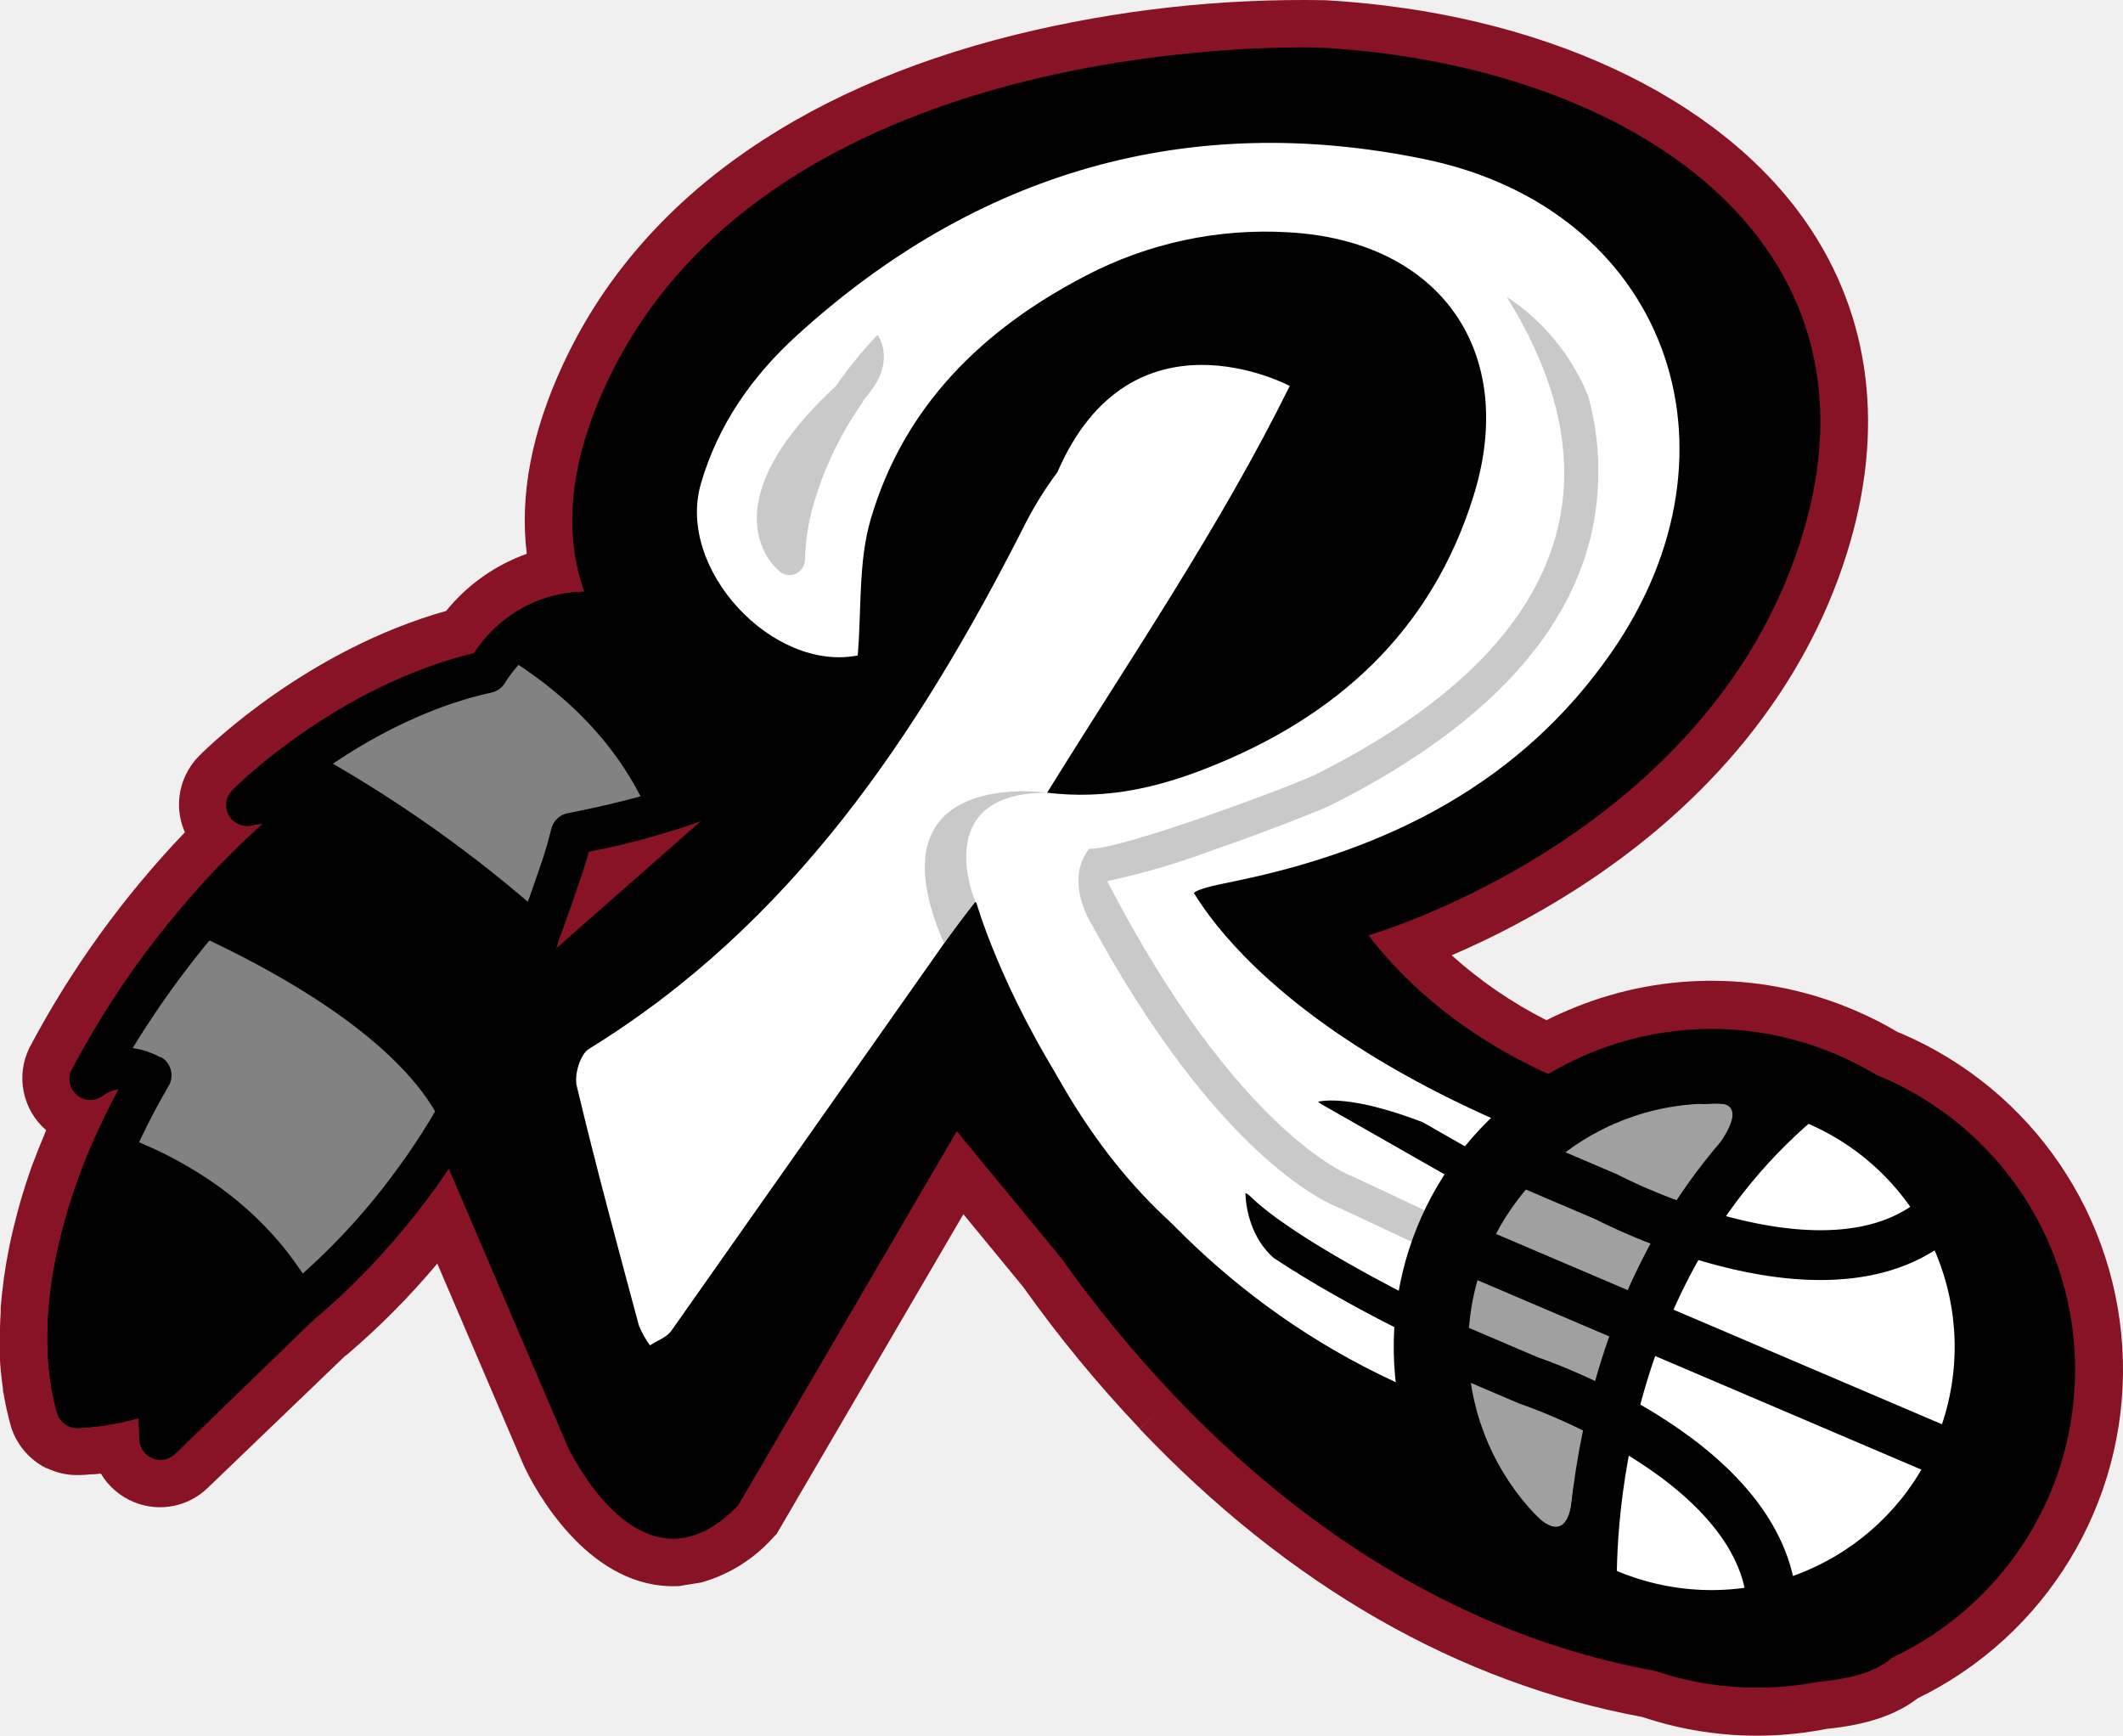
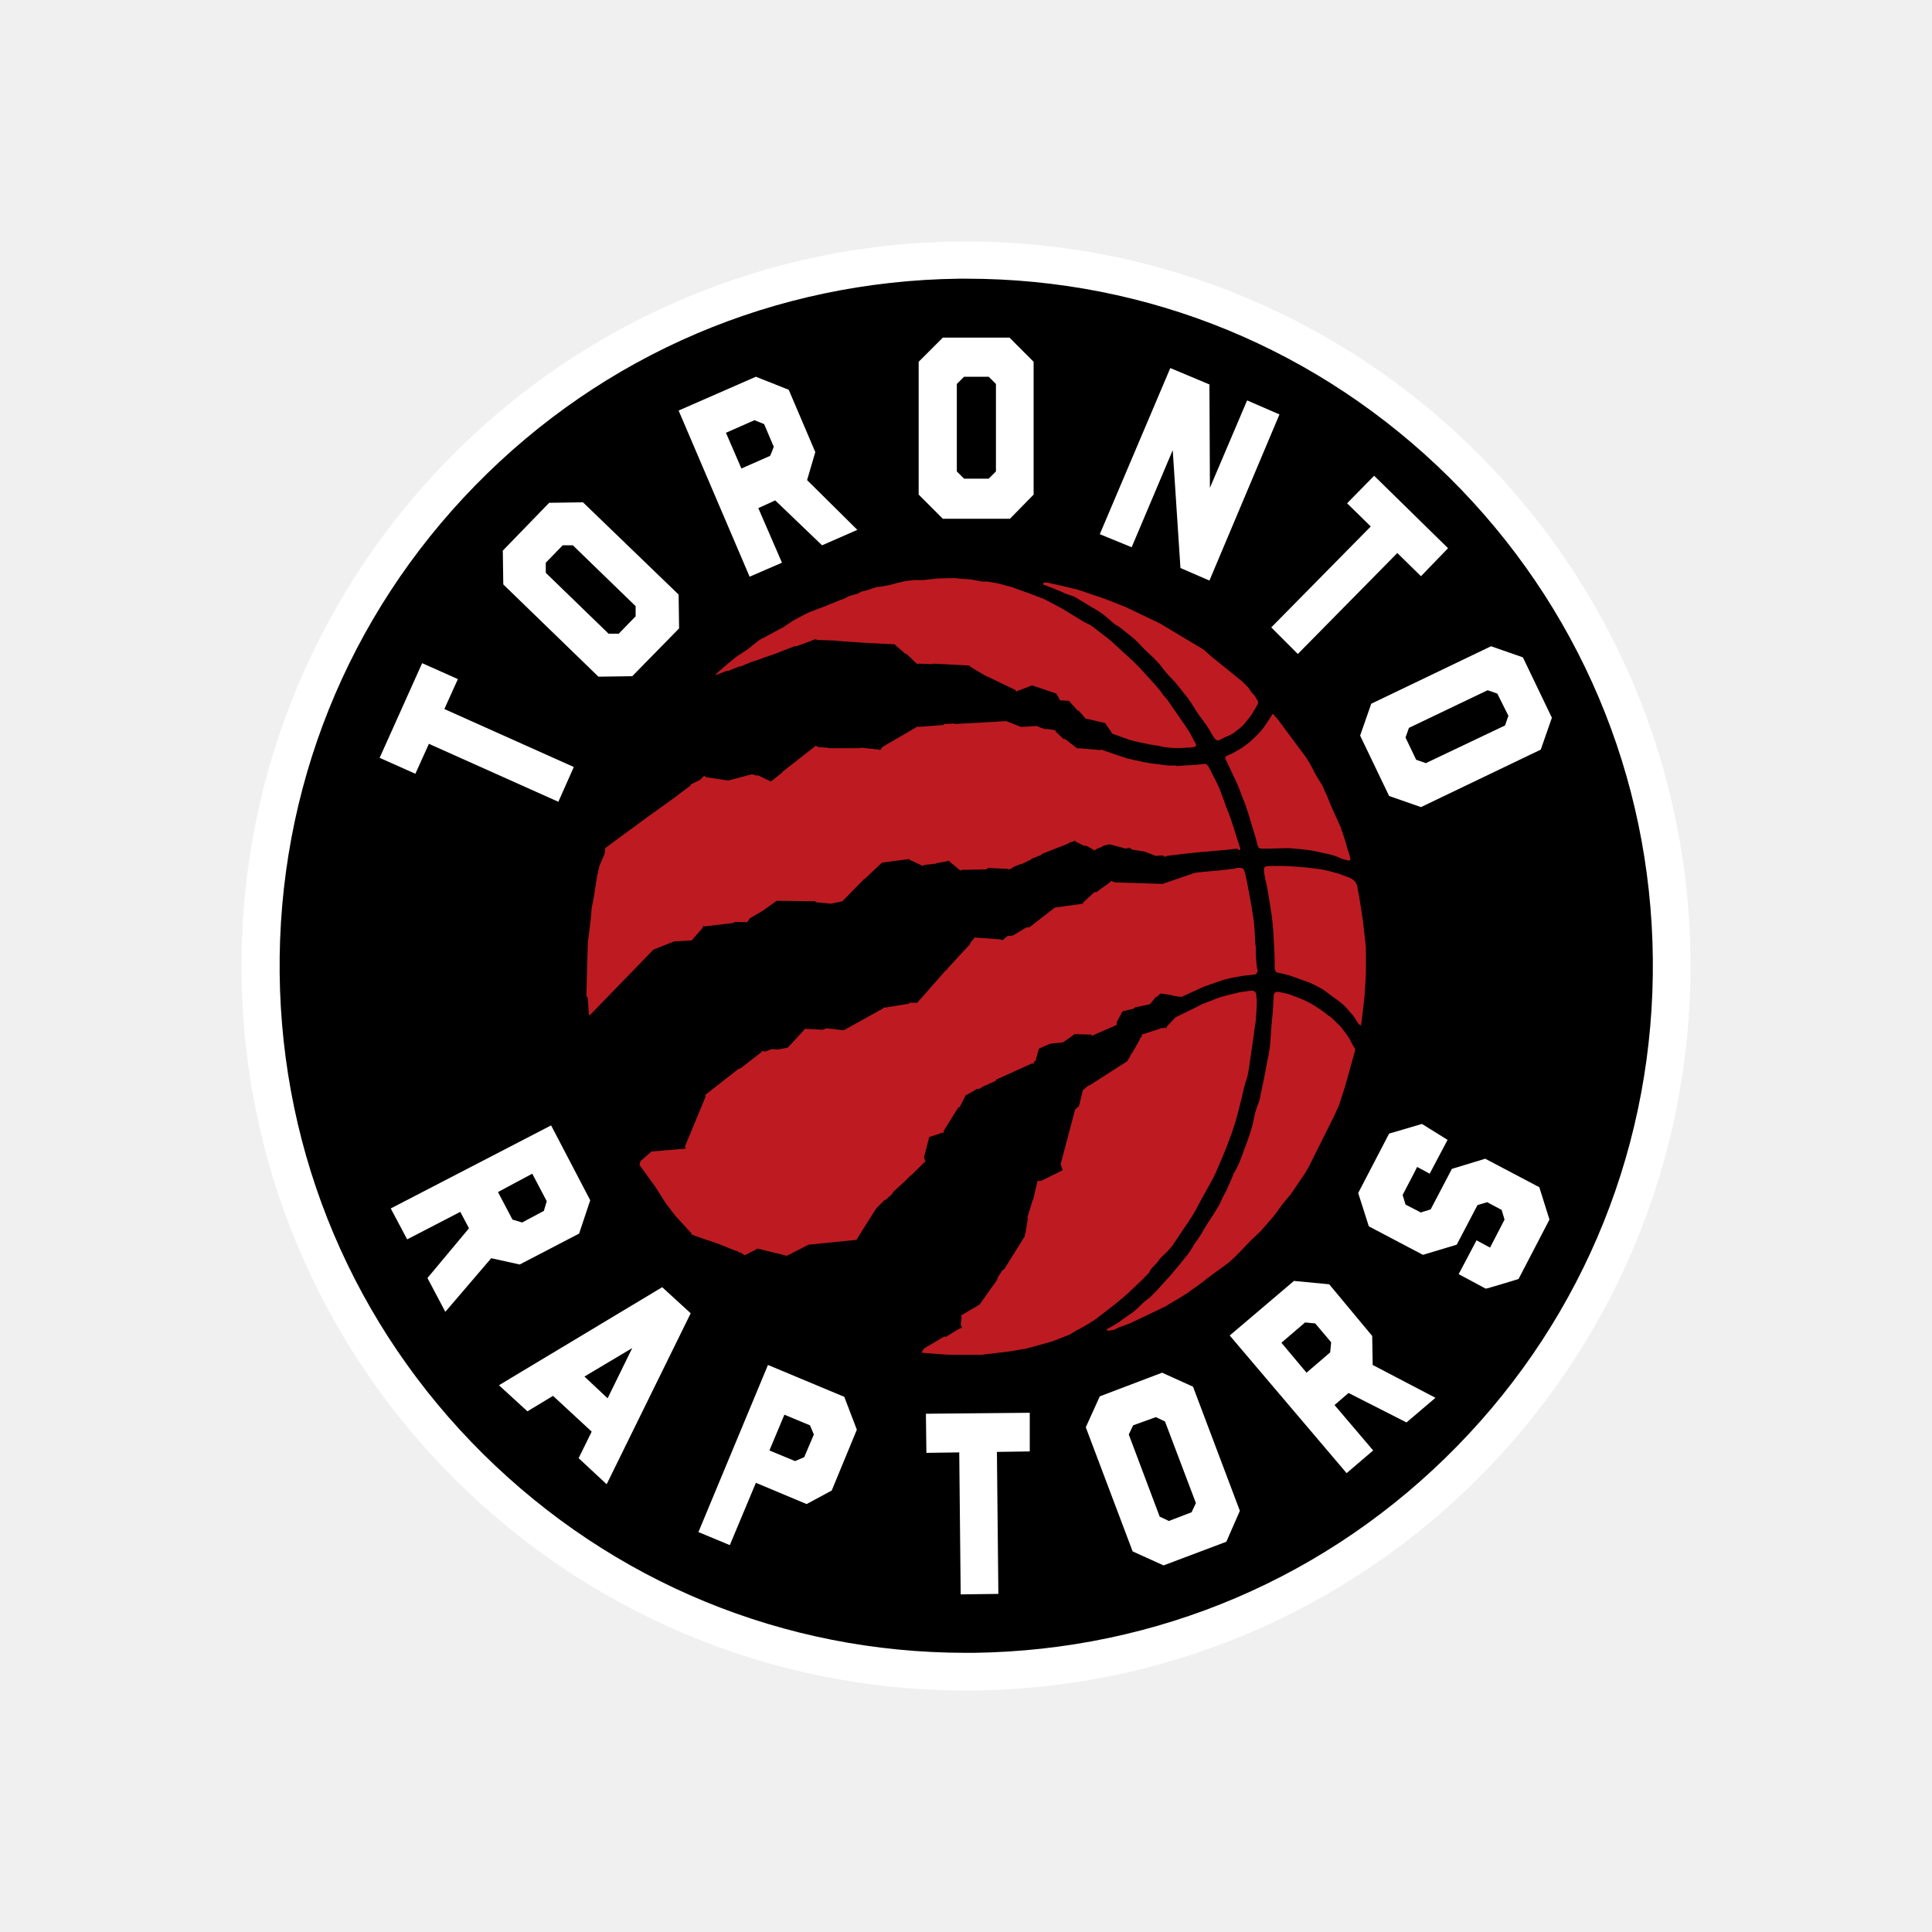
- <svg xmlns="http://www.w3.org/2000/svg" id="Layer_1" width="304.835" height="249.189" data-name="Layer 1">
-   <defs id="defs4">
-     <style id="style2">.cls-3{fill:#fff}.cls-21,.cls-23{stroke:#000;stroke-linecap:round;stroke-linejoin:round}.cls-21{fill:none}.cls-18{fill:#c9c9c9}.cls-21{stroke-width:7.15px}.cls-23{stroke-width:6.06px}</style>
-   </defs>
-   <path id="path308" d="M100.7 227.19a21.7 21.7 0 0 0 10.25-6.38l.57-.59 26.81-45.9 8.57 10.42a187 187 0 0 0 16.75 20.36l2.41-2.28-2.42 2.31c21.45 22.54 45.73 36.46 72.16 41.37a51.7 51.7 0 0 0 26.48 1.71c5.69-.56 10-2 13.06-4.38a52.5 52.5 0 0 0-2.38-95.47l-.48-.19a50.5 50.5 0 0 0-6.09-3.09 52.12 52.12 0 0 0-40.23-.46 52 52 0 0 0-4.11 1.85 62.8 62.8 0 0 1-13.61-9.32 125 125 0 0 0 17.74-9.39c19.5-12.45 33-29.15 39-48.3 5.52-17.59 3.52-34-5.8-47.49C246.77 13.72 220.95 1.78 190.32.03h-.09a173 173 0 0 0-44.39 4.95c-31.81 7.87-54.3 24.23-65 47.34-4.51 9.69-6.24 18.81-5.2 27.19a26.24 26.24 0 0 0-11.58 8.2c-19.75 5.57-33.81 19.15-35.43 20.77l-.1.1a9.6 9.6 0 0 0-1.82 2.59 9.84 9.84 0 0 0-.16 8.32A138 138 0 0 0 4.24 150.4a9.86 9.86 0 0 0 2.39 11.86q-1.06 2.52-2 5l-.13.36c-.3.87-.59 1.71-.84 2.5l-.17.55c-.21.64-.4 1.29-.59 1.93l-.27 1q-.24.87-.45 1.71c-.1.39-.2.78-.29 1.17l-.3 1.3c-.14.62-.26 1.24-.38 1.86-.05.21-.08.43-.12.63-.17.87-.31 1.76-.44 2.63l-.06.36c-.21 1.54-.38 3.08-.49 4.56v.46c-.05.8-.08 1.61-.1 2.4v4.64c0 .31.07.93.11 1.41s.06.65.1 1c.06.56.13 1.12.22 1.68v.11c0 .17 0 .35.08.51.11.67.24 1.35.38 2l.1.45c.18.79.35 1.49.53 2.14a9.6 9.6 0 0 0 .65 1.68 6 6 0 0 0 .35.63 9 9 0 0 0 .58.89c.15.2.31.39.5.61a8 8 0 0 0 .68.7 8 8 0 0 0 .63.54 5 5 0 0 0 .54.4 7 7 0 0 0 .66.43c.18.1.36.2.54.28h.08a10 10 0 0 0 1.22.49l.26.09a11 11 0 0 0 1.16.27l.41.06a8 8 0 0 0 1.09.08h.54c.55 0 1.11-.06 1.69-.11h.38l1-.1a9.87 9.87 0 0 0 4.83 4.12 9.83 9.83 0 0 0 10.53-2.08l19.76-18.98h.06a110 110 0 0 0 13.13-13.21l12.39 28.93.08.17c.71 1.54 7.28 15.1 18.71 17a16.4 16.4 0 0 0 3.52.2m.14 2.18.26 1.16" style="fill:#871324" />
-   <path id="path310" d="m233.18 188.88-11.09-3.26 12.11-27.34s-22.72-4.58-37.71-24c0 0 48.63-13.87 62.14-56.89s-24.84-68-68.71-70.54c0 0-78.89-3.41-102.9 48.33-14.05 30.26 5.09 46.14 23.4 54.1l-51.59 45.38 22.65 52.96s10.6 23 24.53 8.48l31.37-53.69 15 18.21a180 180 0 0 0 16.28 19.8c17.45 18.34 43.16 37.1 77.11 40.61 69.73 7.19-12.59-52.15-12.59-52.15" />
-   <path id="path312" d="M177.5 126.47c21.84-4.53 40.88-14.05 53.9-32.83 20.32-29.31 7.71-63.65-26.85-70.79-33.9-7-64.33 1.82-90.11 25.29-6.43 5.85-11.34 12.82-13.8 21.3-3.57 12.28 10.34 27.07 22.52 24.66.56-6.64.07-13.42 1.86-19.54 4.75-16.24 16.09-27.29 30.81-34.94a55.65 55.65 0 0 1 29.13-6.27c21.76 1.17 33.09 17.08 26.62 37.85-6.08 19.54-19.78 31.83-38.36 39.11-7 2.74-14.31 4.52-22.87 3.5 12.16-19.62 24.83-38.14 34.84-58.4 0 0-22.74-12.18-33.36 12.38a52.3 52.3 0 0 0-5.06 8.29c-15 29.43-33.13 56.61-62.21 74.51-1.25.77-2.13 3.71-1.75 5.3 2.75 11.53 5.86 23 8.93 34.42a13 13 0 0 0 1.59 2.84c1-.67 2.33-1.12 3-2q20.63-29.27 41.21-58.53c.76-1.09 1.66-2.09 2.5-3.14.63.56.81.65.86.78.78 2 1.52 4 2.32 6 6.15 15.25 13.68 29.64 26.4 40.58 16.11 13.84 34.23 15.62 53.69 8.55 1.12-.41 2-1.43 4.11-3a47 47 0 0 0-4.68-1.06 49.27 49.27 0 0 1-28.78-12.93c-10.06-9-16.66-20.26-21.43-32.74-3.02-7.8-3.02-7.53 4.97-9.19" class="cls-3" style="fill:#fff" />
-   <path id="path314" d="M169.96 125.41s11.49 29.86 81 47.66l-46.06 27.32c-50.71-20.67-64.77-71-64.77-71l21.89-5.2" class="cls-3" style="fill:#fff" />
-   <path id="path316" d="M202.88 186.35c-.17-.08-17.24-8.57-23.36-14.6a2.2 2.2 0 0 0-.69-.47c0 .65.17 5.91 4.05 9.31.87.58 1.77 1.16 2.67 1.73a13 13 0 0 1 1.23.76c6.68 4.1 13.46 7.47 13.91 7.69a2.4 2.4 0 0 0 1.1.26 2.47 2.47 0 0 0 1.09-4.68" />
-   <path id="path318" d="m210.79 164.83-6.53-3.73c-9.08-3.46-13.38-3.26-15-2.94a2.6 2.6 0 0 0 .48.37l18.57 10.58a2.4 2.4 0 0 0 1.21.33 2.47 2.47 0 0 0 1.23-4.61z" />
-   <path id="path320" d="M228.05 56.88a30.9 30.9 0 0 0-11.71-14.26c7.34 11.77 9.81 22.92 7.33 33.22-3.25 13.51-14.93 25.4-34.74 35.34-2.79 1.4-27.87 10.87-32.54 10.68-2.75 3.51-1.16 7.85-.28 9.66 18.44 34.4 34.34 41.2 36.21 41.9l12.07 5.66a2.4 2.4 0 0 0 1 .23 2.47 2.47 0 0 0 1-4.7l-12.17-5.71-.24-.09c-.16-.06-16.3-6.14-35-42.31a108.6 108.6 0 0 0 15.27-4.48c7.59-2.63 15.57-5.79 16.85-6.43 21.16-10.63 33.72-23.61 37.32-38.6a40.64 40.64 0 0 0-.37-20.11" class="cls-18" style="fill:#c9c9c9" />
-   <circle id="circle322" cx="252.31" cy="196.649" r="40.28" style="fill:#fff;stroke:#000;stroke-width:10.73px;stroke-linecap:round;stroke-linejoin:round" />
-   <circle id="circle324" cx="245.73" cy="193.359" r="40.28" class="cls-3" style="fill:#fff" />
-   <path id="path326" d="M259.34 155.45a40.28 40.28 0 0 0-31.17 74.17c.25-19 5.36-49.25 31.17-74.17" style="fill:#a0a0a0" />
-   <path id="path328" d="M245.67 239a45.64 45.64 0 1 1 18-87.62 45.64 45.64 0 0 1-18 87.62m.11-80.56a34.92 34.92 0 1 0 13.66 2.8 35 35 0 0 0-13.66-2.8" />
-   <path id="polyline330" d="m388.23 996.32-56.29-24.02-15.54-6.63" style="fill:#f4ba14;stroke:#000;stroke-width:7.15px;stroke-linecap:round;stroke-linejoin:round" transform="translate(-108.04 -787.38)" />
-   <path id="path332" d="M254.44 232.69c1.25-22.5-35-34.52-35-34.52l-9.9-4.23" class="cls-21" style="fill:none;stroke:#000;stroke-width:7.15px;stroke-linecap:round;stroke-linejoin:round" />
-   <path id="path334" d="M279.82 173.22c-15.38 16.46-49.11-1.37-49.11-1.37l-14.37-6.14" class="cls-21" style="fill:none;stroke:#000;stroke-width:7.15px;stroke-linecap:round;stroke-linejoin:round" />
-   <path id="path336" d="M228.65 229.93s-3.18-46 31.4-73.55" class="cls-21" style="fill:none;stroke:#000;stroke-width:7.15px;stroke-linecap:round;stroke-linejoin:round" />
-   <path id="path338" d="M123.96 57.62c-.18.12 0-.14.71-1l.74-1c3-4.4.59-7.55.59-7.55a62 62 0 0 0-6 7.38c-19 17.56-8.36 26.3-8.36 26.3a2.23 2.23 0 0 0 1.71.81h.06a2.24 2.24 0 0 0 2.17-2.28 31.8 31.8 0 0 1 1.58-9 49 49 0 0 1 6.8-13.66" class="cls-18" style="fill:#c9c9c9" />
-   <path id="path340" d="M140.04 129.43s-6.7-15.62 10.3-15.62c0 0-25.86-3.85-14.8 21.6" class="cls-18" style="fill:#c9c9c9" />
-   <path id="path342" d="M102.87 94.38c-18.73-11.46-28.22-5.53-32.95 2.06-19.73 4.34-34.36 19.09-34.36 19.09a13.62 13.62 0 0 1 8.89 1.09c-20.17 15.59-31.39 38.2-31.39 38.2a7.76 7.76 0 0 1 8.54-.43c-10.22 17.41-14 35.27-10.5 47.6 15-.58 34.21-12.93 48.79-33 6.82-9.37 11.81-20.11 16-31.14 1.56-4.08 3-8.2 4.43-12.3.37-1.09 1.13-3.32 1.76-5.9 18.88-3.67 43.28-11.51 20.79-25.27" style="fill:#828282" />
-   <path id="path344" d="M9.59 204.62a3 3 0 0 1-1.41-1.81c-3.5-12.48-.2-29.61 8.83-46.43a5 5 0 0 0-2.22.93 3 3 0 0 1-4.44-3.84 128.5 128.5 0 0 1 27.38-35.22 10 10 0 0 0-1.47.22 3 3 0 0 1-2.85-5.08c.61-.61 14.9-14.84 34.64-19.63a19.32 19.32 0 0 1 12.53-8.47c6.72-1.27 14.75.92 23.87 6.51 7.84 4.79 11.23 9.51 10.35 14.41-.78 4.3-4.8 7.88-12.31 10.95a104.7 104.7 0 0 1-17.93 5.12c-.53 1.89-1.06 3.44-1.35 4.29-1.67 4.88-3.09 8.81-4.46 12.4-5.12 13.38-10.34 23.5-16.41 31.85-14.66 20.14-34.73 33.57-51.12 34.2a3 3 0 0 1-1.63-.4m13.52-52.86a3 3 0 0 1 1.41 1.82 3 3 0 0 1-.31 2.34c-8.91 15.2-12.91 31.31-10.75 42.84 6.31-.8 13.35-3.7 20.52-8.48a94.5 94.5 0 0 0 23.46-23c5.75-7.9 10.73-17.58 15.65-30.45 1.35-3.51 2.74-7.39 4.39-12.19.35-1 1.09-3.18 1.68-5.63a3 3 0 0 1 2.37-2.26c24.88-4.89 27.11-10.5 27.3-11.58.37-2-2.38-5-7.54-8.18-7.81-4.77-14.39-6.69-19.58-5.72-3.74.71-6.84 3-9.22 6.8a3 3 0 0 1-1.92 1.36c-11.63 2.56-21.52 9-27.33 13.52a18 18 0 0 1 2.49 1 3 3 0 0 1 .58 5.14c-13.26 10.26-22.63 23.79-27.26 31.38a11.5 11.5 0 0 1 4 1.34z" />
-   <path id="path346" d="M15.9 165.67c-5.8 13.58-7.52 26.65-4.8 36.32a38.1 38.1 0 0 0 11.63-2.48v0l.31 7.06 19.68-19.06c-7.03-13.03-19.31-19.18-26.82-21.84" style="fill-rule:evenodd;stroke:#000;stroke-width:6.06px;stroke-linecap:round;stroke-linejoin:round" />
-   <path id="path348" d="M65.96 159.62a160 160 0 0 0 10-21.74c.41-1.06.81-2.12 1.2-3.19a185 185 0 0 0-35-24.74 69 69 0 0 0-6.54 5.57 13.62 13.62 0 0 1 8.89 1.09 105.6 105.6 0 0 0-15.28 14.67c11.67 5.34 30.31 15.44 36.73 28.34" class="cls-23" style="stroke:#000;stroke-width:6.06px;stroke-linecap:round;stroke-linejoin:round" />
-   <path id="path350" d="M96.18 116.2c13.93-4.41 23.68-11.42 6.69-21.82-14.39-8.8-23.32-7.34-28.83-2.76 7.41 4.47 17.01 12.28 22.14 24.58" class="cls-23" style="stroke:#000;stroke-width:6.06px;stroke-linecap:round;stroke-linejoin:round" />
-   <path id="path352" d="M220.38 217.37s4.62 5.39 5.37-2.38 3.81-1.75 3.81-1.75v13.28l-6.8 1.76" />
-   <path id="path354" d="M245.73 165.71s6.79-7.94.05-7.27 7.54-3.85 7.54-3.85l2.25 3.41-1.1 7.71" />
+ <svg xmlns="http://www.w3.org/2000/svg" version="1.1" id="Layer_1" x="0px" y="0px" viewBox="0 0 400 400" style="enable-background:new 0 0 400 400;" xml:space="preserve">
+   <style type="text/css">
+ 	.st0{fill:#FFFFFF;}
+ 	.st1{fill:#BD1B21;}
+ </style>
+   <g>
+     <path class="st0" d="M350,200c0,82.8-67.2,150-150,150c-82.8,0-150-67.2-150-150c0-82.8,67.2-150,150-150   C282.8,50,350,117.2,350,200" />
+     <path d="M200,342.2c-37.7,0-73.1-14.6-99.9-41.1c-26.8-26.5-41.8-61.9-42.2-99.6c-0.4-38,14-73.9,40.5-101   c26.6-27.2,62.1-42.3,100.1-42.8c0.5,0,1.1,0,1.6,0c37.7,0,73.1,14.6,99.9,41.1c26.8,26.5,41.8,61.9,42.2,99.6   c0.4,38-14,73.9-40.5,101c-26.6,27.2-62.1,42.3-100.1,42.8C201,342.2,200.5,342.2,200,342.2" />
+     <g>
+       <path class="st0" d="M214,102.4l-4.9,5h-13.9l-5-5V74.9l5-5H209l5,5V102.4z M199.6,78l-1.5,1.5v18.1l1.5,1.5h5.1l1.5-1.5V79.5    l-1.5-1.5H199.6z" />
+       <path class="st0" d="M294.2,167.1l-6.6-2.3l-6-12.5l2.3-6.6l24.8-11.9l6.6,2.3l6,12.5l-2.3,6.6L294.2,167.1z M310,143.6l-2-0.7    l-16.3,7.8l-0.7,2l2.2,4.6l2,0.7l16.4-7.8l0.7-2L310,143.6z" />
+       <path class="st0" d="M140.5,123.1l0.1,7l-9.7,9.9l-7,0.1L104.2,121l-0.1-7l9.6-9.9l7-0.1L140.5,123.1z M113,116.5l0,2.1l13,12.6    l2.1,0l3.5-3.6l0-2.1l-13-12.6l-2.1,0L113,116.5z" />
+       <polygon class="st0" points="264.9,85.8 250.4,120.2 244.4,117.6 242.8,93.2 234.3,113.3 227.7,110.6 242.3,76.2 250.4,79.6     250.5,101 258.2,82.9   " />
+       <path class="st0" d="M168.8,93.6l-1.7,5.8l10.4,10.3l-7.3,3.2l-9.7-9.3l-3.5,1.6l4.9,11.3l-6.7,2.9L140.5,85l16-7l6.8,2.7    L168.8,93.6z M153.5,97l5.9-2.6c0.1,0,0.8-1.9,0.8-1.9l-2-4.7l-2-0.8l-5.9,2.6L153.5,97z" />
+       <polygon class="st0" points="294.2,119.3 289.3,114.5 268.7,135.4 263.2,129.9 283.8,109 278.9,104.2 284.5,98.5 299.8,113.5       " />
+       <polygon class="st0" points="94.8,140.6 92,146.8 118.8,158.8 115.6,166 88.8,154 86,160.2 78.6,156.9 87.4,137.3   " />
+       <path class="st0" d="M299.7,236l-3.7,7l-2.6-1.4l-0.7,1.4l-2.3,4.4l0.6,2l3.7,1.9l-0.5-0.3l2-0.6l4.4-8.4l6.9-2.1l11.2,5.9    l2.1,6.7l-6.4,12.3c0,0-6.8,2.1-6.8,2l-5.6-3l3.7-7l2.8,1.5l3-5.8l-0.6-2l-3-1.6l-2,0.6l-4.3,8.2l-7,2.1l0,0l-11.2-5.9l-2.2-6.9    l6.4-12.3l6.8-2L299.7,236z" />
+       <path class="st0" d="M107.6,261.8l-5.9-1.3l-9.5,11.1l-3.7-7l8.6-10.3l-1.8-3.4l-11,5.7l-3.4-6.4l33.2-17.2l8.1,15.5l-2.3,6.9    L107.6,261.8z M103.1,246.8l3,5.7c0,0,2,0.6,2,0.6l4.5-2.4l0.6-2l-3-5.7L103.1,246.8z" />
+       <path class="st0" d="M156.5,307l-5.4,12.9l-6.5-2.7l14.4-34.6l15.8,6.6l2.6,6.8l-5.2,12.6l-5.2,2.8L156.5,307z M159.3,300.3    l5.3,2.2c0,0,1.9-0.8,1.9-0.8l2-4.7l-0.8-1.9l-5.3-2.2L159.3,300.3z" />
+       <polygon class="st0" points="213.2,300.5 206.4,300.6 206.7,330 198.9,330.1 198.6,300.7 191.8,300.8 191.7,292.7 213.2,292.5       " />
+       <path class="st0" d="M256.7,312.8l-2.8,6.4l-13,4.9l-6.4-2.9l-9.7-25.7l2.9-6.4l12.9-4.9l6.4,2.9L256.7,312.8z M234.6,295.1    l-0.9,1.9l6.4,17l1.9,0.9l4.7-1.8l0.9-1.9l-6.4-16.9l-1.9-0.9L234.6,295.1z" />
+       <path class="st0" d="M284.1,276.6l0.1,6l13,6.8l-6,5.1l-12-6.1l-2.9,2.5l8,9.4l-5.5,4.7l-24.2-28.5l13.3-11.3l7.3,0.7L284.1,276.6    z M270.5,284.2l4.9-4.2c0,0,0.2-2.1,0.2-2.1l-3.3-3.9l-2.1-0.2l-4.9,4.2L270.5,284.2z" />
+       <path class="st0" d="M125.6,307.3l-5.8-5.4l2.7-5.5l-8-7.4l-5.3,3.2l-5.9-5.4l33.8-20.3l5.9,5.4L125.6,307.3z M125.8,289.5    l5.1-10.4l-9.9,5.9L125.8,289.5z" />
+     </g>
+     <g>
+       <path class="st1" d="M229.1,275.2c0.1,0.2,0.2,0.3,0.3,0.3c0.4,0,1.3-0.2,1.3-0.2l0.8-0.4l2.4-0.9c0,0,5.9-2.8,5.9-2.8    c0,0,1-0.5,1-0.5l0.5-0.2l0.6-0.4l1-0.6l1.2-0.7l1.6-1l2.8-2l1.4-1.1l1.9-1.4l1.8-1.3l0.8-0.6l1.2-1.1l1.2-1.2l2-2.1l2.3-2.2    l2.6-3l1.4-1.9l0.5-0.7l1.6-1.9l3-4.4l0.8-1.4l2-4l1.1-2.2l2-4l1.1-2.4l1.2-3.7c0,0,1.4-4.9,2.1-7.5c0.1-0.3,0.1-0.6-0.1-0.8    c-0.4-0.6-0.7-1.3-1.1-2c-0.2-0.3-0.5-0.7-0.7-1c-0.2-0.3-0.7-0.9-0.9-1.2c-0.2-0.2-0.5-0.5-0.7-0.7c-0.6-0.6-1.2-1.2-1.7-1.6    c-0.3-0.1-0.5-0.3-0.7-0.5c-1.7-1.3-3.3-2.3-5.2-3.1c-0.8-0.3-1.6-0.6-2.4-0.9c-0.6-0.2-1.5-0.4-2.1-0.5c-0.3-0.1-0.6-0.1-0.9,0.1    c-0.3,0.2-0.3,0.6-0.3,1c-0.1,1-0.1,2.1-0.2,3.2c-0.1,1.1-0.2,2.1-0.3,3.2c-0.1,1-0.1,1.9-0.2,2.9c-0.1,1.3-0.3,2.5-0.6,3.8    c-0.4,2.3-0.9,4.7-1.4,7c-0.1,0.6-0.2,1.3-0.5,1.9c-0.4,1-0.7,2-0.9,3.1c-0.4,2.2-1.2,4.3-2,6.4c-0.6,1.7-1.2,3.4-2.2,5    c-0.1,0.1-0.1,0.2-0.1,0.3c-0.5,1.1-0.9,2.2-1.4,3.2c-0.3,0.7-0.8,1.3-1,2c-0.4,0.9-0.9,1.7-1.4,2.5c-0.8,1.3-1.7,2.5-2.4,3.8    c-0.5,0.9-1.1,1.8-1.7,2.6c-0.2,0.2-0.3,0.4-0.4,0.7c-0.5,0.7-0.9,1.5-1.5,2.1c-1,1.3-2.1,2.6-3.2,3.9c-0.7,0.8-1.4,1.5-2.1,2.3    c-0.6,0.7-1.3,1.4-2,2.1c-0.1,0.1-0.3,0.3-0.5,0.4c-0.4,0.3-0.8,0.6-1.2,1c-0.8,0.8-1.7,1.7-2.7,2.3c-0.4,0.3-0.9,0.6-1.3,0.9    C231.7,273.8,230.5,274.5,229.1,275.2" />
+       <path class="st1" d="M281.7,212.3c0,0,0.1-0.1,0.1-0.2c0-0.2,0.1-0.6,0.1-0.6l0.6-5.1l0.3-4.8l0-4.7l0-0.7l-0.6-5.4    c0,0-0.7-4.9-1.2-7.3c-0.2-0.9-0.7-1.3-1.4-1.7c-0.2-0.1-0.5-0.2-0.8-0.3c-0.5-0.2-1.1-0.4-1.6-0.6c-1.2-0.3-2.4-0.7-3.6-0.9    c-1.5-0.2-2.9-0.4-4.4-0.5c-1.2-0.1-2.4-0.2-3.6-0.2c-1,0-1.5,0-2.5,0c-0.5,0-1.1,0-1.3,0.3c-0.2,0.3-0.1,0.9,0,1.5    c0.2,1.2,0.4,1.8,0.6,2.9c0.6,3.5,1.2,6.9,1.3,10.4c0.1,1.6,0.2,3.2,0.2,4.7c0,0.4,0,0.7,0,1.2c0,0.3,0.1,0.6,0.2,0.8    c0.1,0.2,0.4,0.3,0.6,0.3c0.3,0.1,0.6,0.1,0.9,0.2c0.3,0.1,0.9,0.2,1.2,0.3c1.4,0.5,2.9,1,4.2,1.5c1,0.4,1.9,0.9,2.8,1.4    c0.1,0.1,0.2,0.1,0.3,0.2c0.5,0.4,1.1,0.8,1.6,1.2c1.3,0.9,2.6,1.8,3.6,3.1c0.2,0.2,0.4,0.5,0.6,0.7c0.4,0.3,1,1.6,1.5,2.1    C281.6,212.2,281.6,212.3,281.7,212.3" />
+       <path class="st1" d="M245.6,154.8c0.5,0,0.9,0,1.3-0.1c0.3,0,0.5,0,0.7-0.3c0.1-0.3-0.1-0.6-0.2-0.7c-0.1-0.2-1-1.9-1-1.9    l-0.9-1.4l-3.8-5.5l-0.8-0.9l-0.7-1l-1.2-1.4l-3.1-3.4l-1.3-1.3l-4.8-4.4l-3.9-3l-1.4-0.7l-4.6-2.8l-3.2-1.7l-0.6-0.3l-2.6-1    l-3.9-1.4l-0.3-0.1l-1.2-0.3l-0.3-0.1l-1.1-0.3l-2.3-0.4l-1.1,0l-2.1-0.4l-2.5-0.2l-0.9-0.1l-1.5,0l-2.6,0.1l-2.5,0.3l-2,0    l-1.7,0.2l-1.8,0.4l-1.4,0.4l-2.2,0.4l-0.5,0l-2.1,0.7l-1.2,0.3l-0.7,0.4l-1.8,0.5l-0.9,0.5l-1.1,0.4l-2.7,1.1l-3.4,1.3l-1.1,0.5    l-2.4,1.3l-2.1,1.4l-1.9,1l-0.7,0.4l-2.1,1.1l-0.3,0.2l-2.4,1.9l-2,1.3l-0.4,0.3l-2.2,1.8l-0.8,0.7c0,0-1.2,1-1.2,1.2l0.8-0.3    c0,0,1.5-0.6,1.6-0.6c0,0,0.3,0,0.3,0l2.2-0.9h0.3l2.4-1c0,0,1.3-0.4,1.3-0.4c0,0,1.3-0.5,1.3-0.5l1.8-0.6l4.4-1.7l0.4,0l2.2-0.8    l1.8-0.7l0.2,0.2c0,0,3.4,0.1,3.4,0.1c0,0,2.2,0.2,2.2,0.2l0.1,0l4.4,0.3l0,0l6.1,0.3l0,0.1l2.2,1.9l0.2,0l2.2,2.1l0.2-0.1l3,0.1    l0.1-0.1l7.6,0.4l0,0.2l3.4,2l0.1,0l6,2.9l0,0.3l3.4-1.3l5,1.7l0.8,1.4l1.8,0.1l1.8,2l0.2,0l1.4,1.6l0,0.1h0.2l3.9,0.9l1.5,2.2    l3.6,1.3c0,0,3.9,1,5.9,1.2C242.1,155,244.2,154.9,245.6,154.8" />
+       <path class="st1" d="M279.6,177.9c-0.1-0.6-0.5-1.8-0.5-1.8l-0.2-0.6l-0.2-0.8l-0.6-1.9l-0.6-1.7l-1.9-4.2l-0.8-2l-1.1-2.4    l-1.3-2.1l-0.3-0.6l-0.9-1.7l-0.8-1.3l-0.3-0.4l-5.5-7.4c0,0-0.5-0.6-0.8-0.9c-0.1-0.2-0.2-0.3-0.3-0.3c0,0,0,0,0,0    c0,0-1.7,2.7-2.4,3.5c-0.7,0.8-2.1,2.1-2.1,2.1s-1.2,1-1.4,1.1c-0.2,0.2-1.1,0.7-1.1,0.7l-1.2,0.7c0,0-0.9,0.4-1.1,0.5    c-0.2,0.1-0.3,0.1-0.4,0.2c-0.1,0.1-0.1,0.2-0.1,0.4c0,0.2,0.1,0.3,0.2,0.5c0.5,1.1,1,2.1,1.5,3.2c0.8,1.5,1.4,3.2,2,4.8    c0.2,0.5,0.5,1.1,0.6,1.6c0.5,1.4,0.9,2.8,1.3,4.2c0.2,0.6,0.4,1.2,0.6,1.9c0.2,0.6,0.3,1.3,0.5,1.9c0.1,0.4,0.4,0.6,0.8,0.6    c0.4,0,0.8,0,1.2,0c1.5,0,2.9-0.1,4.4-0.1c0.4,0,3.3,0.3,3.3,0.3s1,0.1,1.5,0.2c1.1,0.2,2.2,0.5,3.3,0.7c0.9,0.2,1.9,0.5,2.7,0.9    c0.4,0.2,0.9,0.3,1.3,0.4c0.1,0,0.4,0.1,0.4,0.1C279.5,178.1,279.6,178,279.6,177.9" />
+       <path class="st1" d="M260.5,145.4c0-0.2-0.4-0.8-0.4-0.8l-0.3-0.5l-0.8-0.9l-0.5-0.8l-1-1c0,0-0.2-0.2-0.3-0.3    c-1.7-1.4-5.2-4.2-5.2-4.2c0,0-1-0.8-1-0.8l-1.8-1.6l-9-5.4l-7.1-3.4c0,0-3.8-1.5-3.8-1.5c0,0-1.4-0.5-1.4-0.5    c0,0-4.7-1.6-4.7-1.6l-3.3-0.8l-3.2-0.7l-0.5,0l-0.3,0.3l0.1,0.1c0,0,0.3,0.2,0.5,0.2c1,0.4,2,0.8,3,1.2c0.6,0.3,1.3,0.6,1.9,0.8    c0.5,0.1,0.9,0.3,1.3,0.5c1.5,0.9,3,1.8,4.5,2.7c0.9,0.5,1.7,1.2,2.5,1.9c0.6,0.5,1.2,1.1,1.9,1.4c0.3,0.2,0.6,0.5,0.9,0.7    c0.2,0.1,0.3,0.3,0.5,0.4c0.9,0.7,1.8,1.4,2.6,2.2c0.8,0.9,1.7,1.8,2.6,2.6c0.8,0.8,1.7,1.6,2.4,2.6c0.6,0.8,1.2,1.5,1.9,2.2    c1.3,1.3,2.3,2.8,3.5,4.2c0.1,0.2,0.2,0.4,0.4,0.6c0.8,1.2,1.5,2.5,2.4,3.6c0.6,0.8,1.2,1.6,1.7,2.5c0.3,0.5,0.6,1.1,1,1.6    c0.2,0.3,0.5,0.4,0.7,0.4c0.2,0,0.5-0.2,0.5-0.2l0.6-0.3c0,0,0.8-0.4,1.1-0.5c0.3-0.1,0.8-0.4,1.1-0.6c0.2-0.2,1.1-0.8,1.5-1.2    c0.5-0.4,1.4-1.6,1.4-1.6l0.7-0.9l1.2-2C260.3,146,260.5,145.6,260.5,145.4" />
+       <path class="st1" d="M256.7,175.4c-0.5-1.5-0.9-2.9-1.4-4.4c-0.4-1.2-0.8-2.5-1.3-3.6c-0.3-0.7-0.5-1.5-0.8-2.2    c-0.1-0.4-0.3-0.7-0.4-1.1c-0.7-1.9-1.6-3.4-2.5-5.2c0-0.1-0.1-0.2-0.2-0.3c-0.1-0.2-0.2-0.3-0.4-0.4c-0.2-0.1-0.4,0-0.8,0    c-0.8,0.1-1.7,0.2-2.1,0.2c-0.4,0-1.9,0.1-3.1,0.2l-0.3-0.1h-0.8h-0.7l-3.9-0.5c-1.4-0.2-4.7-1-4.7-1l-2.4-0.8l-2.9-1l-0.2,0.1    l-4.6-0.4l-0.1,0.1l-2.6-2l-0.3,0l-1.6-1.5l-0.1-0.3l-1.8-0.3l-0.2,0.1l-1.5-0.5l-0.2-0.2l-3.4,0.2l-3.1-1.2l-10.6,0.6l-0.2-0.1    l-2,0.1l-0.2,0.2l-5.2,0.4l-0.1-0.1l-7.4,4.3l-0.1,0.3l-0.3,0.3l-0.2-0.1l-3.7-0.4l-0.2,0.1l-6.6,0l-0.1-0.1l-1.9-0.1l-0.6-0.3    l-6.9,5.4l0,0.1l-2.4,1.9l-2.7-1.3l-0.2,0.1l-1-0.3c0,0-5,1.3-4.9,1.3c0,0-4.7-0.7-4.7-0.7l-0.3-0.3l-0.9,0.9l-1.9,0.9l0,0.2    l-3.7,2.8l-5.3,3.8l-6,4.4l-2.7,2l-0.1,1.1l-1.1,2.6l-0.5,2.2l-0.7,4.5l-0.4,2l-0.2,2.4l-0.6,4.9l-0.3,10.8l0.3,0.6l0.2,3    c0,0,0,0.5,0.2,0.5c0,0,0,0,0,0l13.2-13.6l4.3-1.7l3.6-0.2l2.2-2.5l0.2-0.5l0.3,0.1l5.9-0.7l0.3-0.2h2.2l0.3,0.1l0.7-0.9l2.7-1.6    l2.8-2l8,0.1l0.1,0.2l3.1,0.3l2.4-0.5l4.5-4.6l0.1,0l3.6-3.4l5.3-0.7l0.2-0.1l0.2,0.2l2.8,1.3l0.2-0.2l2.5-0.3l0.1-0.1l2.3-0.4    l0.2-0.1l2.5,2.1l0.1-0.2l5.2-0.1l0.4-0.3l4.1,0.2l0.2,0.1l0.6-0.2l0.1-0.2l1.7-0.7l0.2,0l1.9-0.9l0.2-0.2l2-0.8l0.1-0.2l5.6-2.2    l0-0.1l1-0.3l0.2-0.2l0.3,0.3l1.6,0.8l0.5,0l1.8,1l0.1-0.2l0.6-0.3l0.1,0l0.9-0.4l0-0.1l1.3-0.3l3.4,0.9l0.7-0.2l0.6,0.4l2.5,0.4    l2.4,0.9c0,0,1.4-0.1,1.4-0.1c0,0,0.5,0.3,0.5,0.3l0.4-0.2c0,0,4.8-0.6,7.2-0.8c1.6-0.1,3.1-0.3,4.7-0.4c0.9-0.1,1.8-0.2,2.6-0.3    C256.7,176.2,256.9,176,256.7,175.4" />
+       <path class="st1" d="M260.2,199.9c0-0.3-0.1-0.5-0.1-0.9c-0.1-0.9-0.1-1.8-0.1-2.8c0-0.3-0.1-0.6-0.1-0.9    c-0.1-1.1-0.1-2.3-0.2-3.4c-0.1-1.5-0.4-2.9-0.6-4.3c-0.2-1.1-0.4-2.2-0.6-3.3c-0.2-1.2-0.4-2.2-0.7-3.4c-0.3-1.2-0.5-1.3-1.7-1.2    c-0.1,0-0.2,0-0.3,0.1c-0.4,0.1-1.1,0.1-1.5,0.2c-2.3,0.3-4.5,0.4-6.9,0.7l-6.7,2.3l-9.7-0.3l-1.1-0.3l0,0.2l-2.9,2.1l-0.4,0    l-2.3,2.1l-0.1,0.3l-5.8,0.8l-5.3,4.1l-0.6,0l-2.8,1.7l-1.1,0.1l-1.1,0.9l-0.3-0.2l-5.4-0.4l-0.9,1.1l0,0.2l-4.7,5.1l-0.1,0.3    l-0.2,0l-6,6.8l-1.6,0l-0.1,0.2l-4.9,0.8l-0.4,0c0,0-0.1,0.2-0.1,0.2c0,0-8.1,4.5-8.1,4.5l-3.6-0.4l-0.8,0.3l-3.6-0.2l-3.6,3.9    l-2.1,0.4l-1.2-0.1l-1.3,0.5l-0.8-0.1l0,0.2l-4.4,3.4l-0.4,0.1l-6.9,5.4l0.1,0.3l-4.3,10.4l0.2,0.4l-7.1,0.6l-2.3,2l-0.2,0.8    l3.2,4.4l2.3,3.6l2,2.6l3.3,3.6c0,0,0,0.2,0.1,0.3c0.1,0,0.4,0,0.4,0.1c0,0,2,0.7,2,0.7c0,0,2.4,0.8,2.4,0.8s0,0.1,0.1,0.1    c0,0,0.2,0,0.2,0l4,1.6l0.3,0l0.2,0.3c0,0,0.3,0,0.4,0c0,0,0.9,0.6,0.9,0.6l1.7-0.9l0.1,0l0.8-0.5l6.1,1.5l4.5-2.3l9.9-1l4.1-6.5    c0.6-0.6,1.8-1.8,1.8-1.8l0.2,0c0,0,1.4-1.3,1.4-1.3c0,0,0-0.2,0-0.2l2.5-2.3l1.2-1.2c0,0,0.3-0.2,0.3-0.2c0,0,1.4-1.4,1.4-1.4    l1.1-1.1l0.3-0.1l-0.3-1l1.1-4.2l2.2-0.7l0.1-0.1l0.7-0.1l0-0.4l3-4.8l0.3-0.1l1.2-2.4l2-1.1l0.3-0.3l0.4,0.1c0,0,1.2-0.7,1.2-0.7    h0.1l2.2-1l0.2-0.3l7.3-3.3l0.4,0l0.1-0.4l0.3-0.2l0.7-2.5l2.3-1l2.7-0.3l2.4-1.7l3.4,0.1l0.3,0.3l0.2-0.2l4.8-2.1l0-0.6l1.2-2.2    l2.4-0.6l0.1-0.2l3.2-0.7l1.2-1.5l0.2,0c0,0,0.7-0.7,0.8-0.7c0,0,2.2,0.3,2.2,0.3l0.1,0.1l1.2,0.2l0.8,0.1c0,0,3.3-1.5,4.6-2.1    c0.6-0.2,1.1-0.4,1.7-0.6c0.8-0.3,1.5-0.5,2.3-0.8c0.4-0.1,0.8-0.2,1.1-0.3l1.5-0.3l1.8-0.3l1.1-0.1c0,0,0.5-0.1,0.7-0.1    c0.2,0,0.5,0,0.7-0.2c0.2-0.2,0.2-0.4,0.3-0.6C260.2,200.3,260.2,200.2,260.2,199.9" />
+       <path class="st1" d="M260.1,206.3c0-0.3,0-0.7-0.2-0.9c-0.2-0.2-0.5-0.3-0.6-0.3c-0.2,0-1,0.1-1,0.1l-1.4,0.2    c-0.2,0-0.3,0-0.5,0.1c-0.8,0.2-1.7,0.4-2.5,0.6c-0.9,0.3-1.9,0.5-2.7,0.9c-0.9,0.4-2,0.7-2.9,1.2c-0.3,0.2-3.5,1.7-4.9,2.4    l-1.8,1.9l-0.1,0.4l-0.2-0.1l-1.1,0.1l-0.1,0.1l-3.7,1.2l0,0.4L236,215l0,0.2l-1.7,3l-0.2,0l0,0.3c0,0-0.4,0.6-0.7,1.2l-7.8,5    l-0.2,0l-1.2,1l-0.8,3.3l-0.8,0.7l-3,11.3l0.4,1.3l-4.5,2.2h-0.7l-0.9,3.9l-0.1,0.1l-1.1,3.6l0.1,0.2l-0.5,3.1l-0.2,0.2l0.1,0.3    l-4.3,6.9l-0.3,0.1l-1.1,1.7l0,0.3c0,0-3.7,5.2-3.7,5.2c0,0-3.9,2.3-3.9,2.3l0.2,0.3c0,0-0.2,1.6-0.2,1.6l0.3,0.6l-0.6,0.2    l-2.8,1.7l-0.3-0.1l-4.2,2.5l-0.5,0.8c0,0.1,1.6,0.2,1.6,0.2l2.7,0.2l1.8,0.1l2.1,0l1,0l1.6,0l1.6,0l5.8-0.7l3.5-0.6l2.6-0.7    l2.8-0.8l3.6-1.4l0.3-0.2l1-0.6c0,0,2.9-1.5,4.2-2.5c2.2-1.7,4.5-3.4,6.6-5.3c0.7-0.7,1.4-1.3,2.1-2c0.7-0.6,1.3-1.3,2-2    c0.1-0.1,0.3-0.2,0.3-0.4c0.2-0.5,0.6-0.9,1-1.3c0.3-0.3,0.6-0.6,0.8-0.9c0.4-0.7,1.1-1.2,1.7-1.8c0.5-0.5,0.9-1,1.3-1.5    c0.7-1,1.3-2,2-3c0.9-1.3,1.8-2.6,2.6-4c0.8-1.5,1.6-3,2.4-4.4c0.7-1.2,1.4-2.5,2-3.8c0.9-2.2,1.9-4.3,2.7-6.6    c0.9-2.3,1.6-4.7,2.2-7.2c0.5-1.8,0.8-3.7,1.4-5.4c0.1-0.2,0.1-0.5,0.2-0.7c0.3-1.5,0.5-3,0.7-4.4c0.2-1.4,0.4-2.8,0.6-4.2    c0.1-1,0.3-1.9,0.4-2.9c0.1-1.3,0.2-2.7,0.2-4c0-0.1,0-0.4,0-0.4S260.1,206.5,260.1,206.3" />
+     </g>
+   </g>
</svg>
